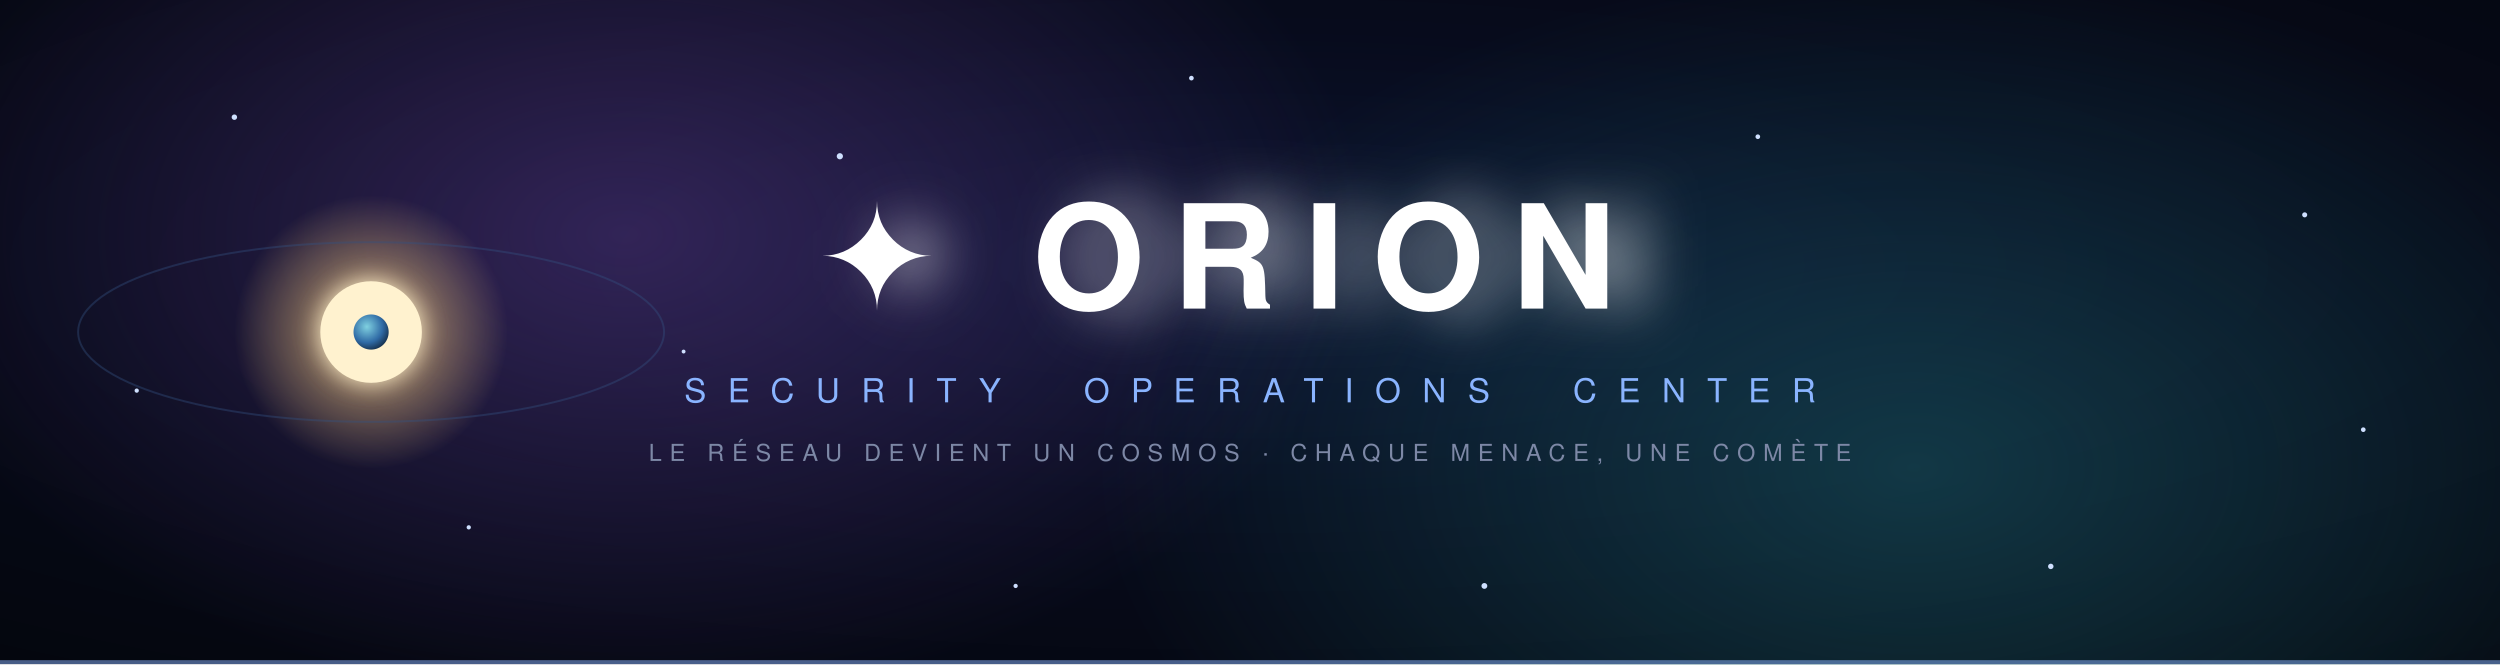
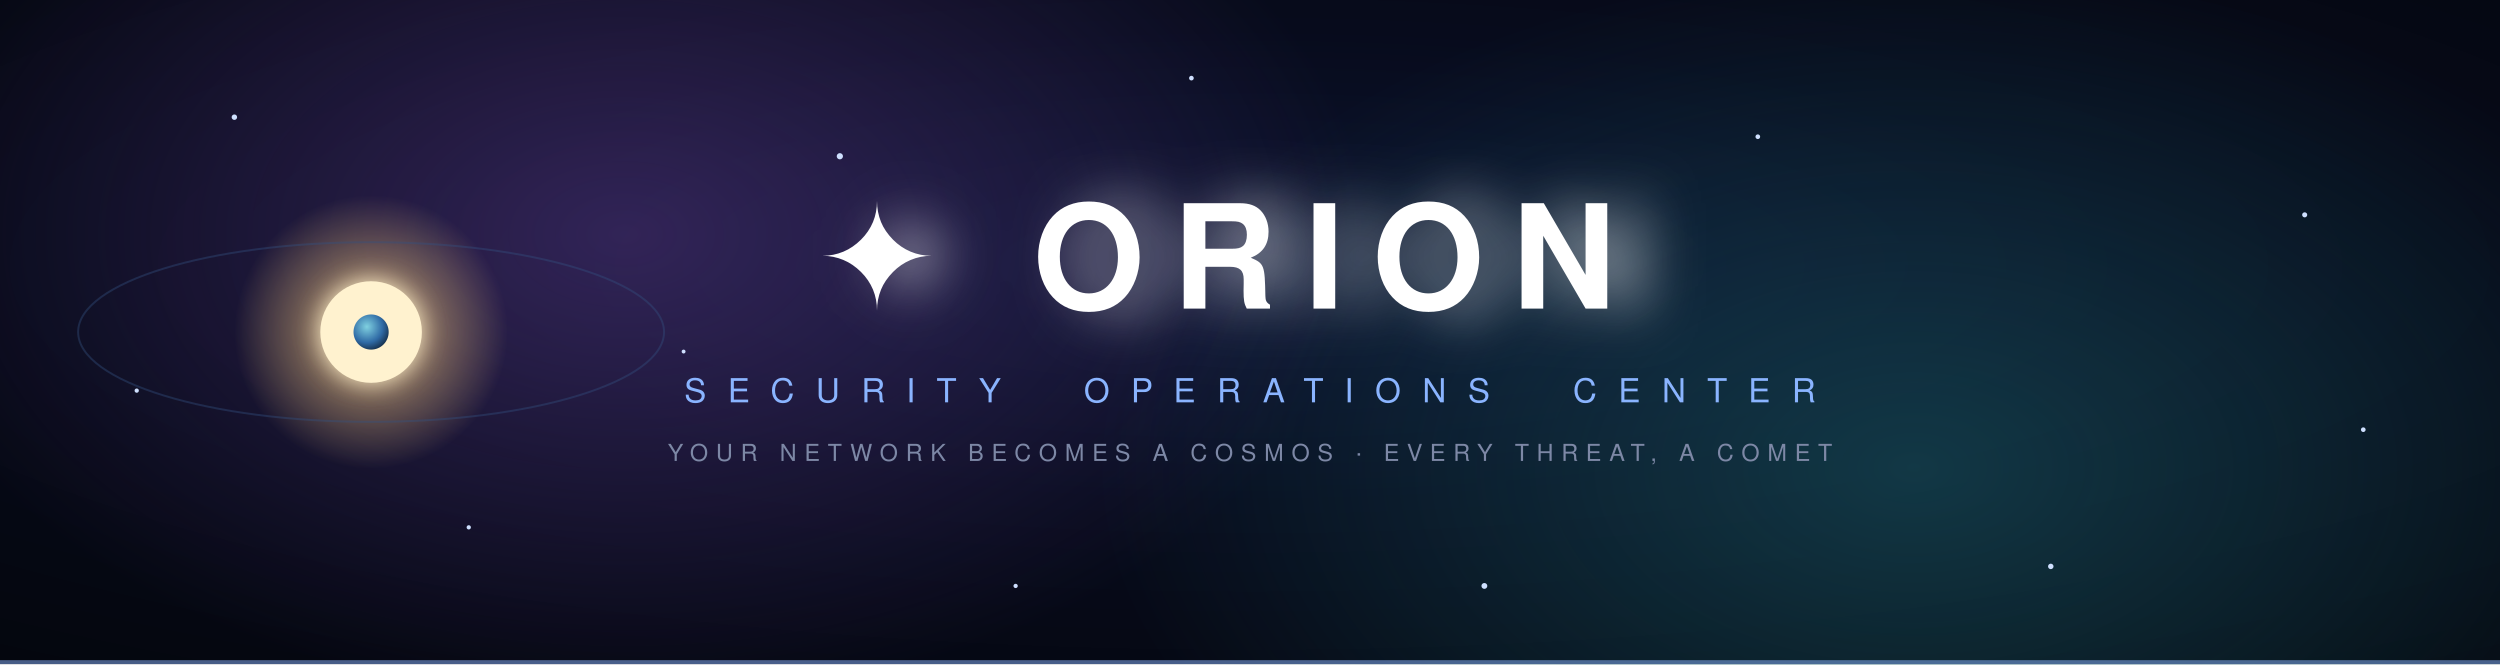
<svg xmlns="http://www.w3.org/2000/svg" viewBox="0 0 1280 340" width="1280" height="340" role="img" aria-label="ORION — Security Operations Center Cosmos">
  <defs>
    <radialGradient id="space" cx="50%" cy="40%" r="80%">
      <stop offset="0%" stop-color="#0c1430" />
      <stop offset="45%" stop-color="#070b1c" />
      <stop offset="100%" stop-color="#04060d" />
    </radialGradient>
    <radialGradient id="neb" cx="50%" cy="50%" r="50%">
      <stop offset="0%" stop-color="#5b3a8c" stop-opacity="0.5" />
      <stop offset="100%" stop-color="#5b3a8c" stop-opacity="0" />
    </radialGradient>
    <radialGradient id="neb2" cx="50%" cy="50%" r="50%">
      <stop offset="0%" stop-color="#1f6f7a" stop-opacity="0.45" />
      <stop offset="100%" stop-color="#1f6f7a" stop-opacity="0" />
    </radialGradient>
    <radialGradient id="sun" cx="50%" cy="50%" r="50%">
      <stop offset="0%" stop-color="#fff7e0" />
      <stop offset="35%" stop-color="#ffd27f" />
      <stop offset="100%" stop-color="#ffd27f" stop-opacity="0" />
    </radialGradient>
    <radialGradient id="planet" cx="38%" cy="35%" r="75%">
      <stop offset="0%" stop-color="#7fd0e0" />
      <stop offset="60%" stop-color="#2f6aa5" />
      <stop offset="100%" stop-color="#10243a" />
    </radialGradient>
    <linearGradient id="comet" x1="0" y1="0" x2="1" y2="0">
      <stop offset="0%" stop-color="#46c8ff" stop-opacity="0" />
      <stop offset="100%" stop-color="#bfe9ff" stop-opacity="0.9" />
    </linearGradient>
    <filter id="glow" x="-60%" y="-60%" width="220%" height="220%">
      <feGaussianBlur stdDeviation="6" result="b" />
      <feMerge>
        <feMergeNode in="b" />
        <feMergeNode in="SourceGraphic" />
      </feMerge>
    </filter>
    <filter id="softglow" x="-80%" y="-80%" width="260%" height="260%">
      <feGaussianBlur stdDeviation="14" />
    </filter>
  </defs>
  <rect width="1280" height="340" fill="url(#space)" />
  <ellipse cx="320" cy="120" rx="380" ry="240" fill="url(#neb)">
    <animate attributeName="opacity" values="0.5;0.85;0.5" dur="9s" repeatCount="indefinite" />
  </ellipse>
  <ellipse cx="980" cy="240" rx="420" ry="260" fill="url(#neb2)">
    <animate attributeName="opacity" values="0.7;0.4;0.7" dur="11s" repeatCount="indefinite" />
  </ellipse>
  <g fill="#cfe0ff">
    <circle cx="120" cy="60" r="1.4">
      <animate attributeName="opacity" values="0.2;1;0.2" dur="3.1s" repeatCount="indefinite" />
    </circle>
    <circle cx="240" cy="270" r="1.1">
      <animate attributeName="opacity" values="1;0.3;1" dur="2.4s" repeatCount="indefinite" />
    </circle>
    <circle cx="430" cy="80" r="1.6">
      <animate attributeName="opacity" values="0.3;1;0.3" dur="3.8s" repeatCount="indefinite" begin="0.5s" />
    </circle>
    <circle cx="610" cy="40" r="1.2">
      <animate attributeName="opacity" values="0.4;1;0.4" dur="2.9s" repeatCount="indefinite" begin="1s" />
    </circle>
    <circle cx="760" cy="300" r="1.5">
      <animate attributeName="opacity" values="1;0.2;1" dur="3.3s" repeatCount="indefinite" begin="0.3s" />
    </circle>
    <circle cx="900" cy="70" r="1.2">
      <animate attributeName="opacity" values="0.3;1;0.3" dur="2.7s" repeatCount="indefinite" begin="0.8s" />
    </circle>
    <circle cx="1050" cy="290" r="1.4">
      <animate attributeName="opacity" values="1;0.4;1" dur="3.6s" repeatCount="indefinite" />
    </circle>
    <circle cx="1180" cy="110" r="1.3">
      <animate attributeName="opacity" values="0.4;1;0.4" dur="3s" repeatCount="indefinite" begin="1.4s" />
    </circle>
    <circle cx="70" cy="200" r="1.1">
      <animate attributeName="opacity" values="0.5;1;0.5" dur="2.6s" repeatCount="indefinite" begin="0.6s" />
    </circle>
    <circle cx="1210" cy="220" r="1.2">
      <animate attributeName="opacity" values="1;0.3;1" dur="3.4s" repeatCount="indefinite" begin="0.2s" />
    </circle>
    <circle cx="520" cy="300" r="1.1">
      <animate attributeName="opacity" values="0.3;1;0.3" dur="2.8s" repeatCount="indefinite" begin="1.1s" />
    </circle>
    <circle cx="350" cy="180" r="1.0">
      <animate attributeName="opacity" values="1;0.4;1" dur="3.2s" repeatCount="indefinite" begin="0.9s" />
    </circle>
  </g>
  <g transform="translate(190,170)">
    <circle r="70" fill="url(#sun)" opacity="0.5">
      <animate attributeName="r" values="68;78;68" dur="6s" repeatCount="indefinite" />
    </circle>
    <circle r="26" fill="#fff2cf" filter="url(#glow)" />
    <ellipse rx="150" ry="46" fill="none" stroke="#33507f" stroke-opacity="0.4" stroke-width="1" />
    <circle r="9" fill="url(#planet)">
      <animateMotion dur="14s" repeatCount="indefinite" path="M150,0 A150,46 0 1,1 -150,0 A150,46 0 1,1 150,0" />
    </circle>
  </g>
  <g>
    <g opacity="0">
      <path d="M0,0 L-90,10 L-90,-10 Z" fill="url(#comet)" />
      <circle r="5" fill="#eaf6ff" filter="url(#glow)" />
      <animateTransform attributeName="transform" type="translate" values="-120,300; 1400,60" dur="6s" repeatCount="indefinite" begin="2s" />
      <animate attributeName="opacity" values="0;1;1;0" keyTimes="0;0.1;0.85;1" dur="6s" repeatCount="indefinite" begin="2s" />
    </g>
  </g>
  <g transform="translate(640,158)" text-anchor="middle" font-family="'Segoe UI',Helvetica,Arial,sans-serif">
    <text x="0" y="0" font-size="74" font-weight="800" letter-spacing="14" fill="#ffffff" filter="url(#softglow)" opacity="0.6">✦ ORION</text>
    <text x="0" y="0" font-size="74" font-weight="800" letter-spacing="14" fill="#ffffff">✦ ORION
      <animate attributeName="opacity" values="0.85;1;0.85" dur="4s" repeatCount="indefinite" />
    </text>
    <text x="0" y="48" font-size="17" font-weight="500" letter-spacing="11" fill="#8ab4ff">SECURITY  OPERATIONS  CENTER</text>
-     <text x="0" y="78" font-size="12" letter-spacing="4" fill="#7d88a6">LE RÉSEAU DEVIENT UN COSMOS · CHAQUE MENACE, UNE COMÈTE</text>
+     <text x="0" y="78" font-size="12" letter-spacing="4" fill="#7d88a6">YOUR NETWORK BECOMES A COSMOS · EVERY THREAT, A COMET</text>
  </g>
  <rect x="0" y="338" width="1280" height="2" fill="#8ab4ff" opacity="0.5" />
</svg>
